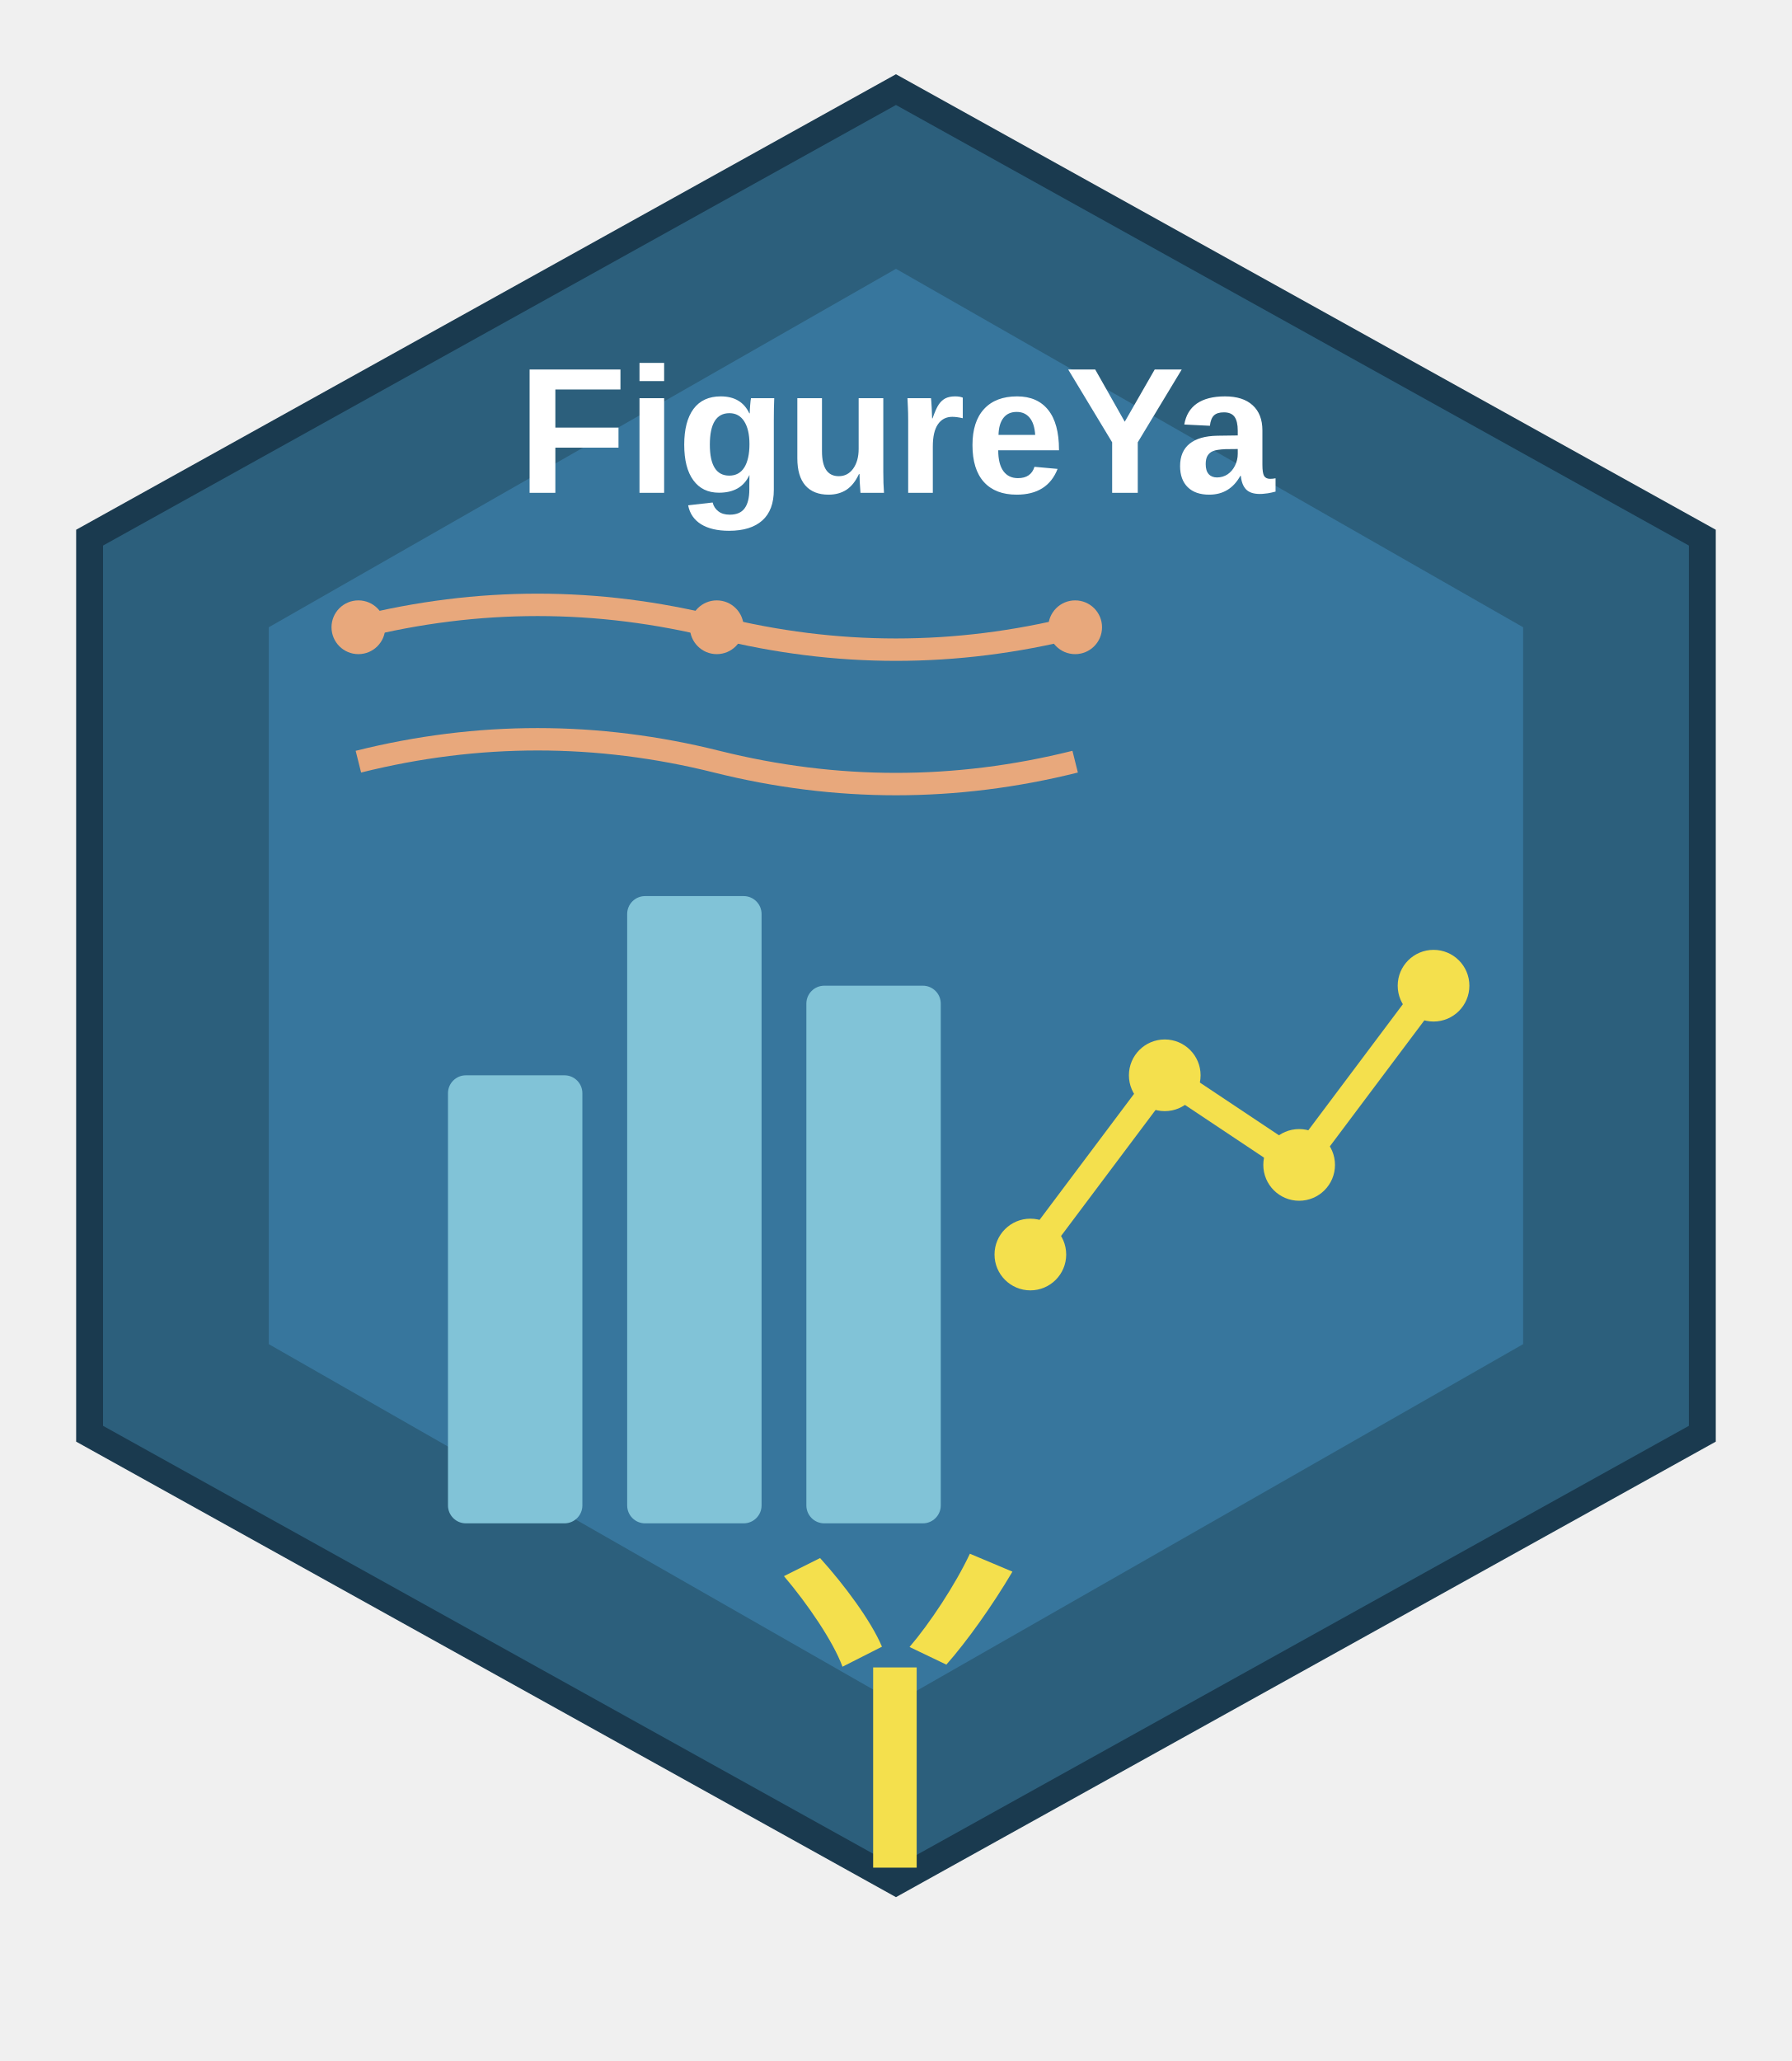
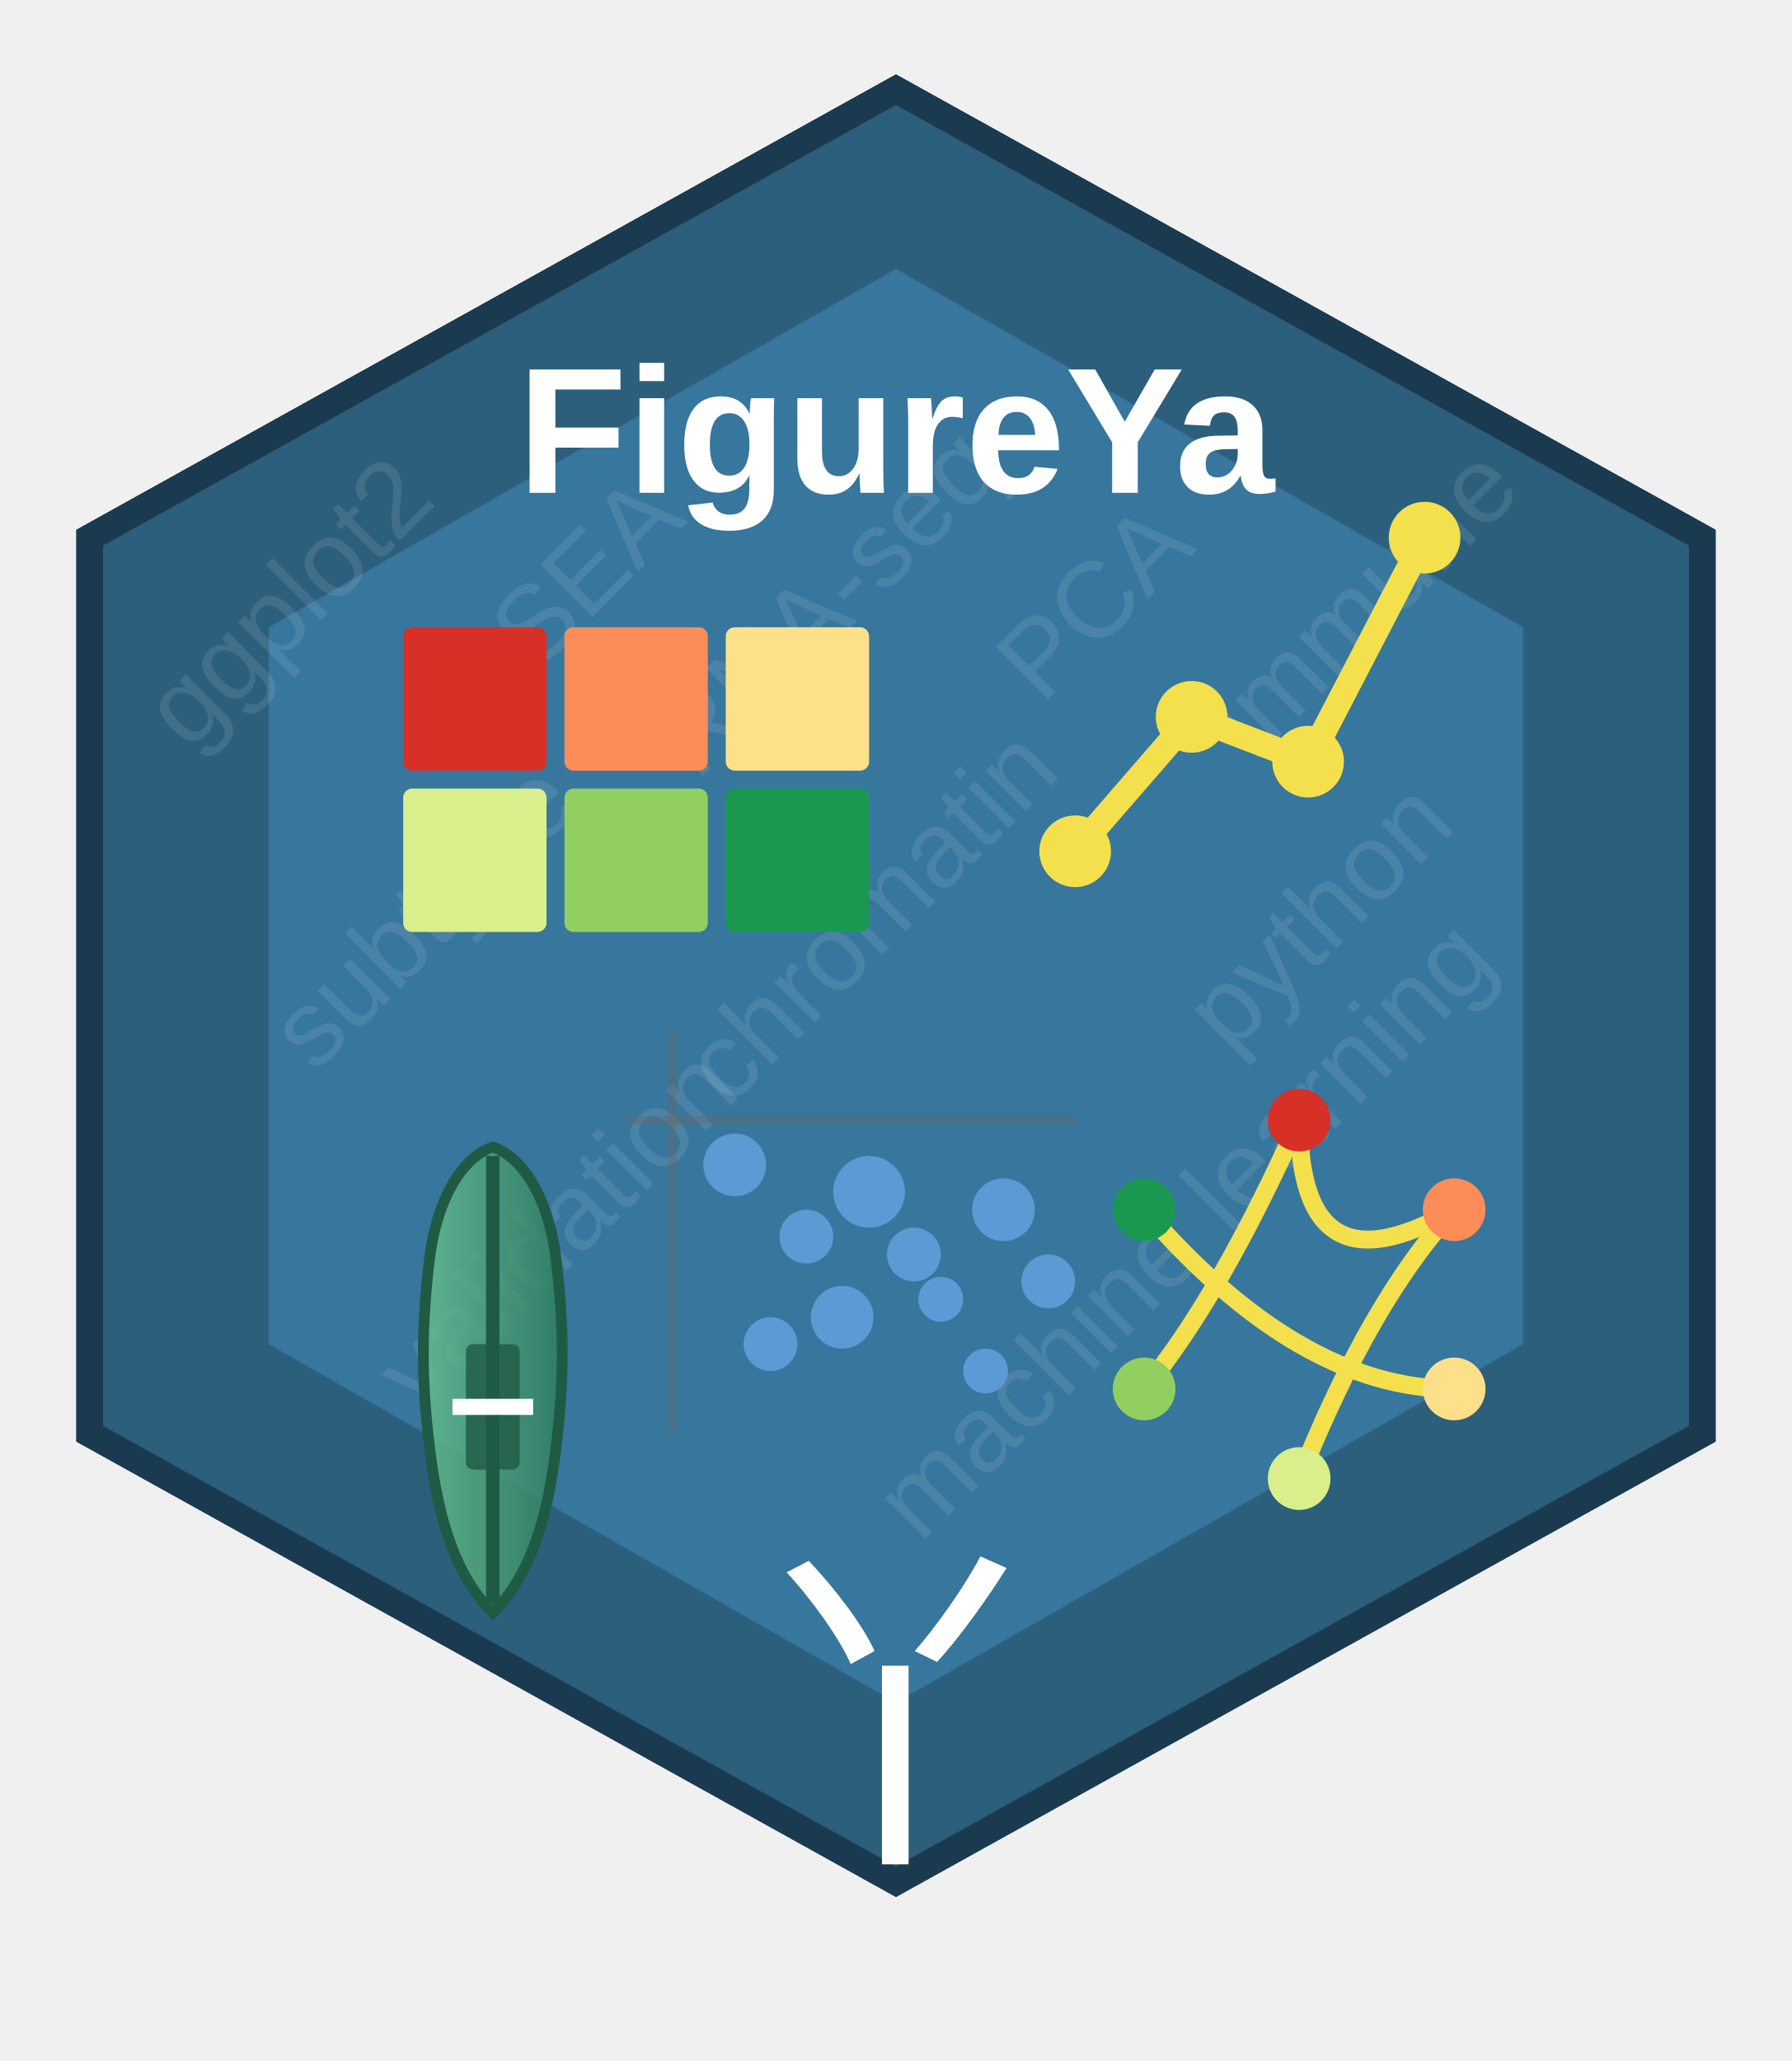
<svg xmlns="http://www.w3.org/2000/svg" width="200" height="230">
  <polygon points="100,10 190,60 190,160 100,210 10,160 10,60" fill="#2C5F7C" stroke="#1A3A4F" stroke-width="3" />
  <polygon points="100,30 170,70 170,150 100,190 30,150 30,70" fill="#3A7CA5" opacity="0.8" />
-   <rect x="50" y="120" width="15" height="50" fill="#81C3D7" rx="2" />
-   <rect x="70" y="100" width="15" height="70" fill="#81C3D7" rx="2" />
-   <rect x="90" y="110" width="15" height="60" fill="#81C3D7" rx="2" />
-   <polyline points="115,140 130,120 145,130 160,110" stroke="#F4E04D" stroke-width="3" fill="none" stroke-linecap="round" />
-   <circle cx="115" cy="140" r="4" fill="#F4E04D" />
-   <circle cx="130" cy="120" r="4" fill="#F4E04D" />
-   <circle cx="145" cy="130" r="4" fill="#F4E04D" />
-   <circle cx="160" cy="110" r="4" fill="#F4E04D" />
-   <path d="M 40,70 Q 60,65 80,70 Q 100,75 120,70" stroke="#E8A87C" stroke-width="2.5" fill="none" />
-   <path d="M 40,85 Q 60,80 80,85 Q 100,90 120,85" stroke="#E8A87C" stroke-width="2.5" fill="none" />
-   <circle cx="40" cy="70" r="3" fill="#E8A87C" />
-   <circle cx="80" cy="70" r="3" fill="#E8A87C" />
-   <circle cx="120" cy="70" r="3" fill="#E8A87C" />
+   <text x="35" y="70" font-family="Arial, sans-serif" font-size="12" font-weight="normal" fill="#FFFFFF" opacity="0.1" text-anchor="middle" transform="rotate(-45 35 70)">ggplot2</text>
+   <text x="65" y="70" font-family="Arial, sans-serif" font-size="12" font-weight="normal" fill="#FFFFFF" opacity="0.1" text-anchor="middle" transform="rotate(-45 65 70)">GSEA</text>
+   <text x="95" y="70" font-family="Arial, sans-serif" font-size="12" font-weight="normal" fill="#FFFFFF" opacity="0.1" text-anchor="middle" transform="rotate(-45 95 70)">RNA-seq</text>
+   <text x="125" y="70" font-family="Arial, sans-serif" font-size="12" font-weight="normal" fill="#FFFFFF" opacity="0.1" text-anchor="middle" transform="rotate(-45 125 70)">PCA</text>
+   <text x="155" y="70" font-family="Arial, sans-serif" font-size="12" font-weight="normal" fill="#FFFFFF" opacity="0.1" text-anchor="middle" transform="rotate(-45 155 70)">immune</text>
+   <text x="50" y="105" font-family="Arial, sans-serif" font-size="12" font-weight="normal" fill="#FFFFFF" opacity="0.1" text-anchor="middle" transform="rotate(-45 50 105)">subtype</text>
+   <text x="100" y="105" font-family="Arial, sans-serif" font-size="12" font-weight="normal" fill="#FFFFFF" opacity="0.1" text-anchor="middle" transform="rotate(-45 100 105)">chromatin</text>
+   <text x="150" y="105" font-family="Arial, sans-serif" font-size="12" font-weight="normal" fill="#FFFFFF" opacity="0.1" text-anchor="middle" transform="rotate(-45 150 105)">python</text>
+   <text x="65" y="140" font-family="Arial, sans-serif" font-size="12" font-weight="normal" fill="#FFFFFF" opacity="0.1" text-anchor="middle" transform="rotate(-45 65 140)">validation</text>
+   <text x="135" y="140" font-family="Arial, sans-serif" font-size="12" font-weight="normal" fill="#FFFFFF" opacity="0.1" text-anchor="middle" transform="rotate(-45 135 140)">machine learning</text>
+   <g id="heatmap">
+     <rect x="45" y="70" width="16" height="16" fill="#d73027" rx="1" />
+     <rect x="63" y="70" width="16" height="16" fill="#fc8d59" rx="1" />
+     <rect x="81" y="70" width="16" height="16" fill="#fee08b" rx="1" />
+     <rect x="45" y="88" width="16" height="16" fill="#d9ef8b" rx="1" />
+     <rect x="63" y="88" width="16" height="16" fill="#91cf60" rx="1" />
+     <rect x="81" y="88" width="16" height="16" fill="#1a9850" rx="1" />
+   </g>
+   <g id="linechart">
+     <polyline points="120,95 133,80 146,85 159,60" stroke="#F4E04D" stroke-width="2.8" fill="none" stroke-linecap="round" />
+     <circle cx="120" cy="95" r="4" fill="#F4E04D" />
+     <circle cx="133" cy="80" r="4" fill="#F4E04D" />
+     <circle cx="146" cy="85" r="4" fill="#F4E04D" />
+     <circle cx="159" cy="60" r="4" fill="#F4E04D" />
+   </g>
+   <g id="scatterplot">
+     <line x1="70" y1="125" x2="120" y2="125" stroke="#666" stroke-width="1" opacity="0.4" />
+     <line x1="75" y1="115" x2="75" y2="160" stroke="#666" stroke-width="1" opacity="0.4" />
+     <circle cx="82" cy="130" r="3.5" fill="#5B9BD5" />
+     <circle cx="90" cy="138" r="3" fill="#5B9BD5" />
+     <circle cx="97" cy="133" r="4" fill="#5B9BD5" />
+     <circle cx="105" cy="145" r="2.5" fill="#5B9BD5" />
+     <circle cx="112" cy="135" r="3.5" fill="#5B9BD5" />
+     <circle cx="86" cy="150" r="3" fill="#5B9BD5" />
+     <circle cx="94" cy="147" r="3.5" fill="#5B9BD5" />
+     <circle cx="102" cy="140" r="3" fill="#5B9BD5" />
+     <circle cx="110" cy="153" r="2.5" fill="#5B9BD5" />
+     <circle cx="117" cy="143" r="3" fill="#5B9BD5" />
+   </g>
+   <g id="violinplot">
+     <defs>
+       <linearGradient id="violinGrad" x1="0%" y1="0%" x2="100%" y2="0%">
+         <stop offset="0%" style="stop-color:#66C18C;stop-opacity:0.8" />
+         <stop offset="100%" style="stop-color:#2E7D5F;stop-opacity:0.85" />
+       </linearGradient>
+     </defs>
+     <path d="M 55,180 C 51,176 49,170 48,162 C 47,154 47,148 48,140 C 49,133 52,129 55,128 C 58,129 61,133 62,140 C 63,148 63,154 62,162 C 61,170 59,176 55,180 Z" fill="url(#violinGrad)" stroke="#1F5A44" stroke-width="1.2" />
+     <line x1="55" y1="129" x2="55" y2="179" stroke="#1F5A44" stroke-width="1.5" />
+     <rect x="52" y="150" width="6" height="14" fill="#1F5A44" opacity="0.8" rx="0.8" />
+     <line x1="50.5" y1="157" x2="59.5" y2="157" stroke="#FFFFFF" stroke-width="1.8" />
+   </g>
+   <g id="circularplot">
+     <path d="M 145,125 Q 145,145 162.3,135" stroke="#F4E04D" stroke-width="2" fill="none" stroke-linecap="round" />
+     <path d="M 162.3,135 Q 153,145 145,165" stroke="#F4E04D" stroke-width="2" fill="none" stroke-linecap="round" />
+     <path d="M 145,125 Q 136,145 127.7,155" stroke="#F4E04D" stroke-width="2" fill="none" stroke-linecap="round" />
+     <path d="M 162.3,155 Q 145,155 127.7,135" stroke="#F4E04D" stroke-width="2" fill="none" stroke-linecap="round" />
+     <circle cx="145" cy="125" r="3.5" fill="#d73027" />
+     <circle cx="162.3" cy="135" r="3.5" fill="#fc8d59" />
+     <circle cx="162.3" cy="155" r="3.5" fill="#fee08b" />
+     <circle cx="145" cy="165" r="3.5" fill="#d9ef8b" />
+     <circle cx="127.7" cy="155" r="3.5" fill="#91cf60" />
+     <circle cx="127.7" cy="135" r="3.5" fill="#1a9850" />
+   </g>
  <text x="100" y="55" font-family="Arial, sans-serif" font-size="20" font-weight="bold" fill="#FFFFFF" text-anchor="middle">FigureYa</text>
-   <text x="100" y="205" font-family="SimHei, 微软雅黑, sans-serif" font-size="38" font-weight="bold" fill="#F4E04D" text-anchor="middle">丫</text>
+   <text x="100" y="205" font-family="STYuanti-SC-Regular, Yuanti SC, PingFang SC, sans-serif" font-size="38" font-weight="normal" fill="#FFFFFF" text-anchor="middle">丫</text>
</svg>
